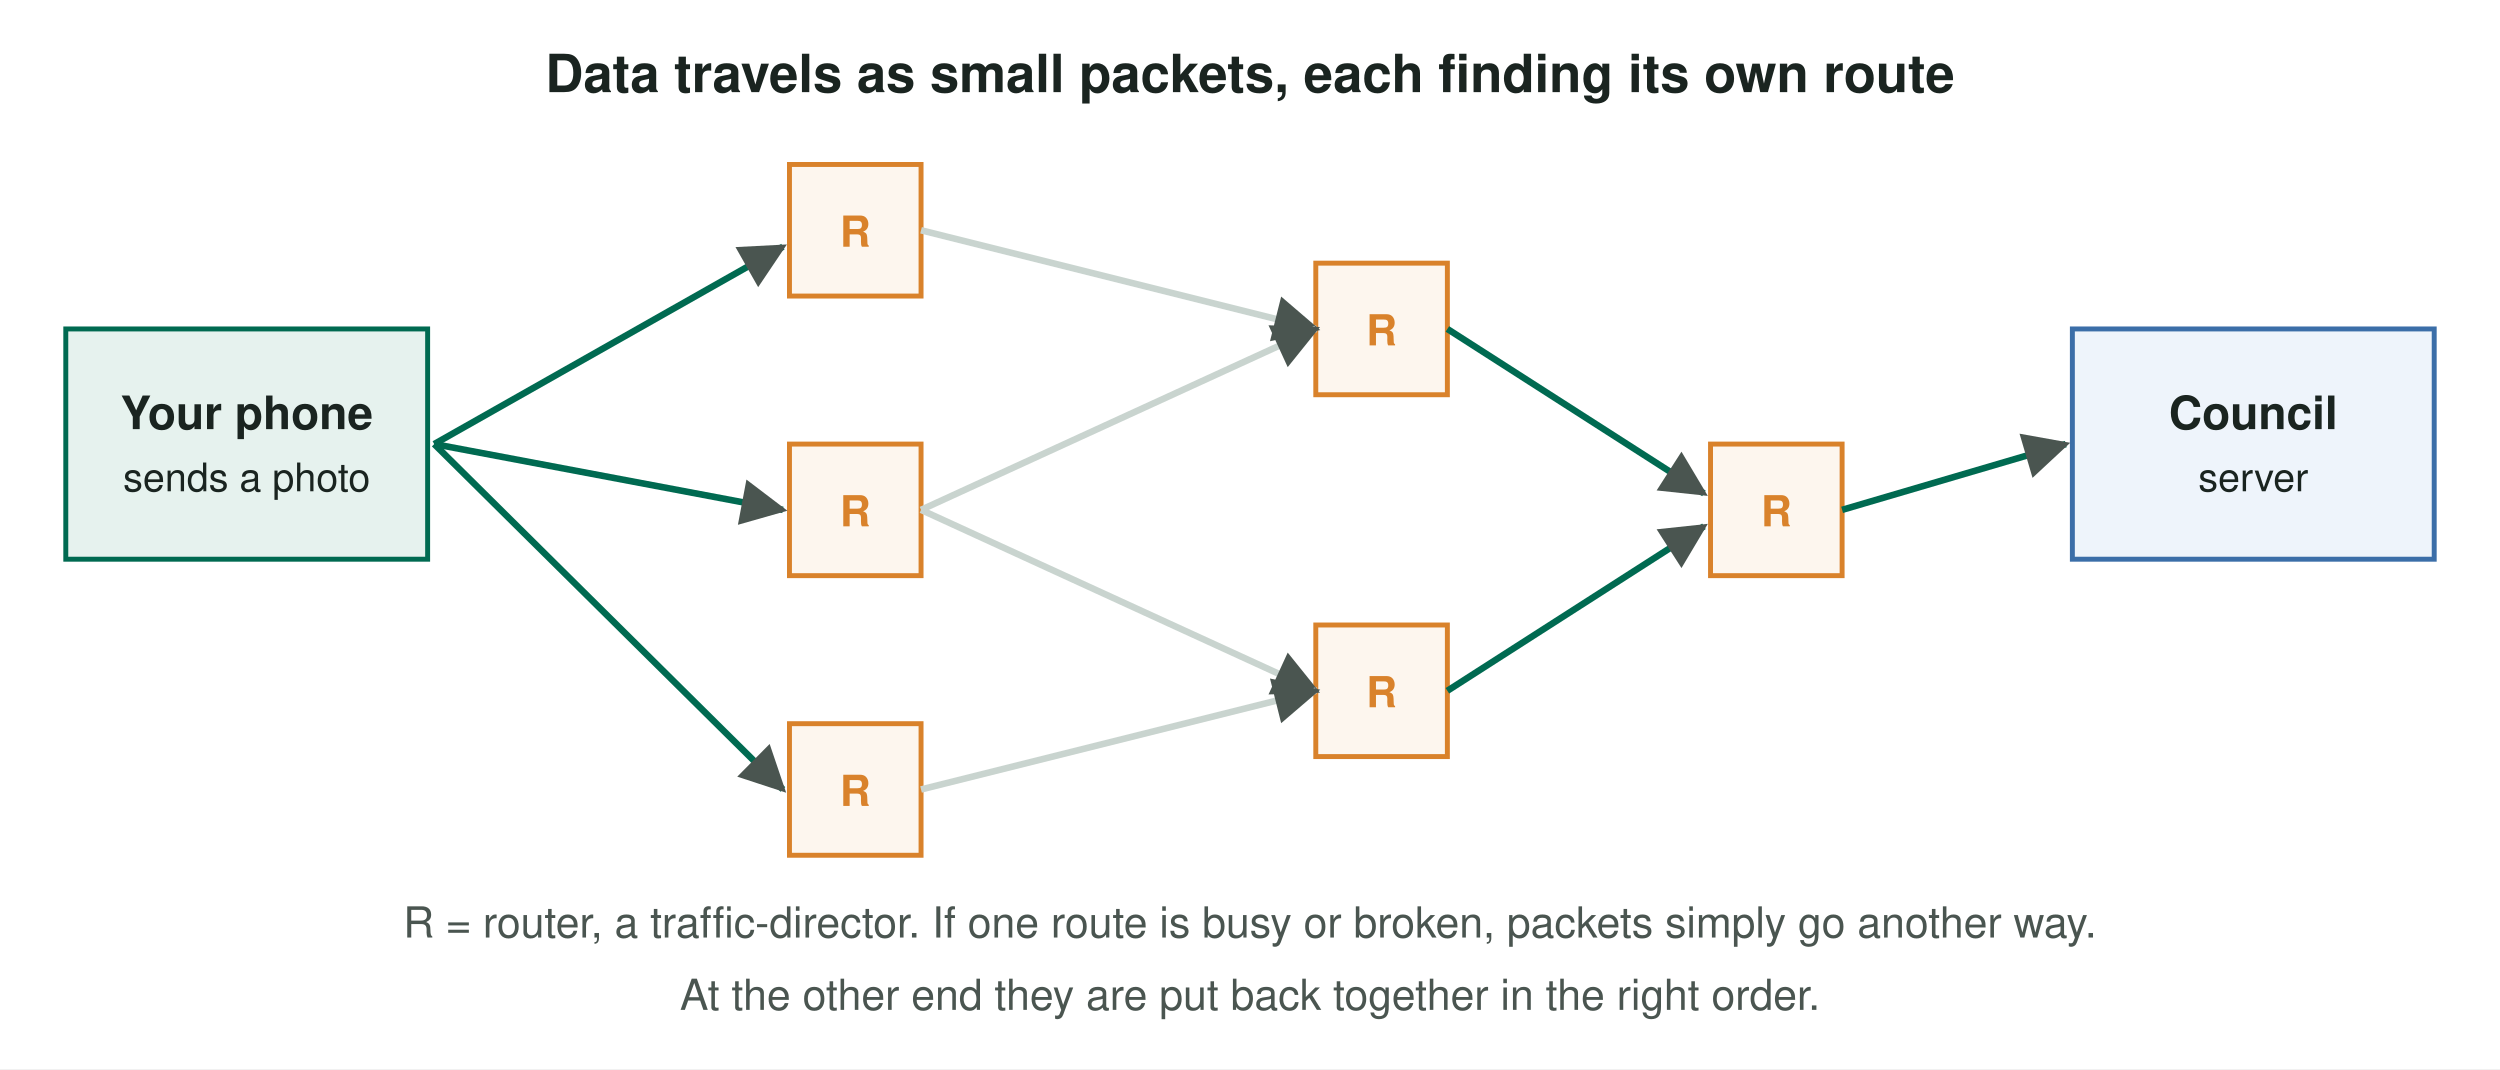
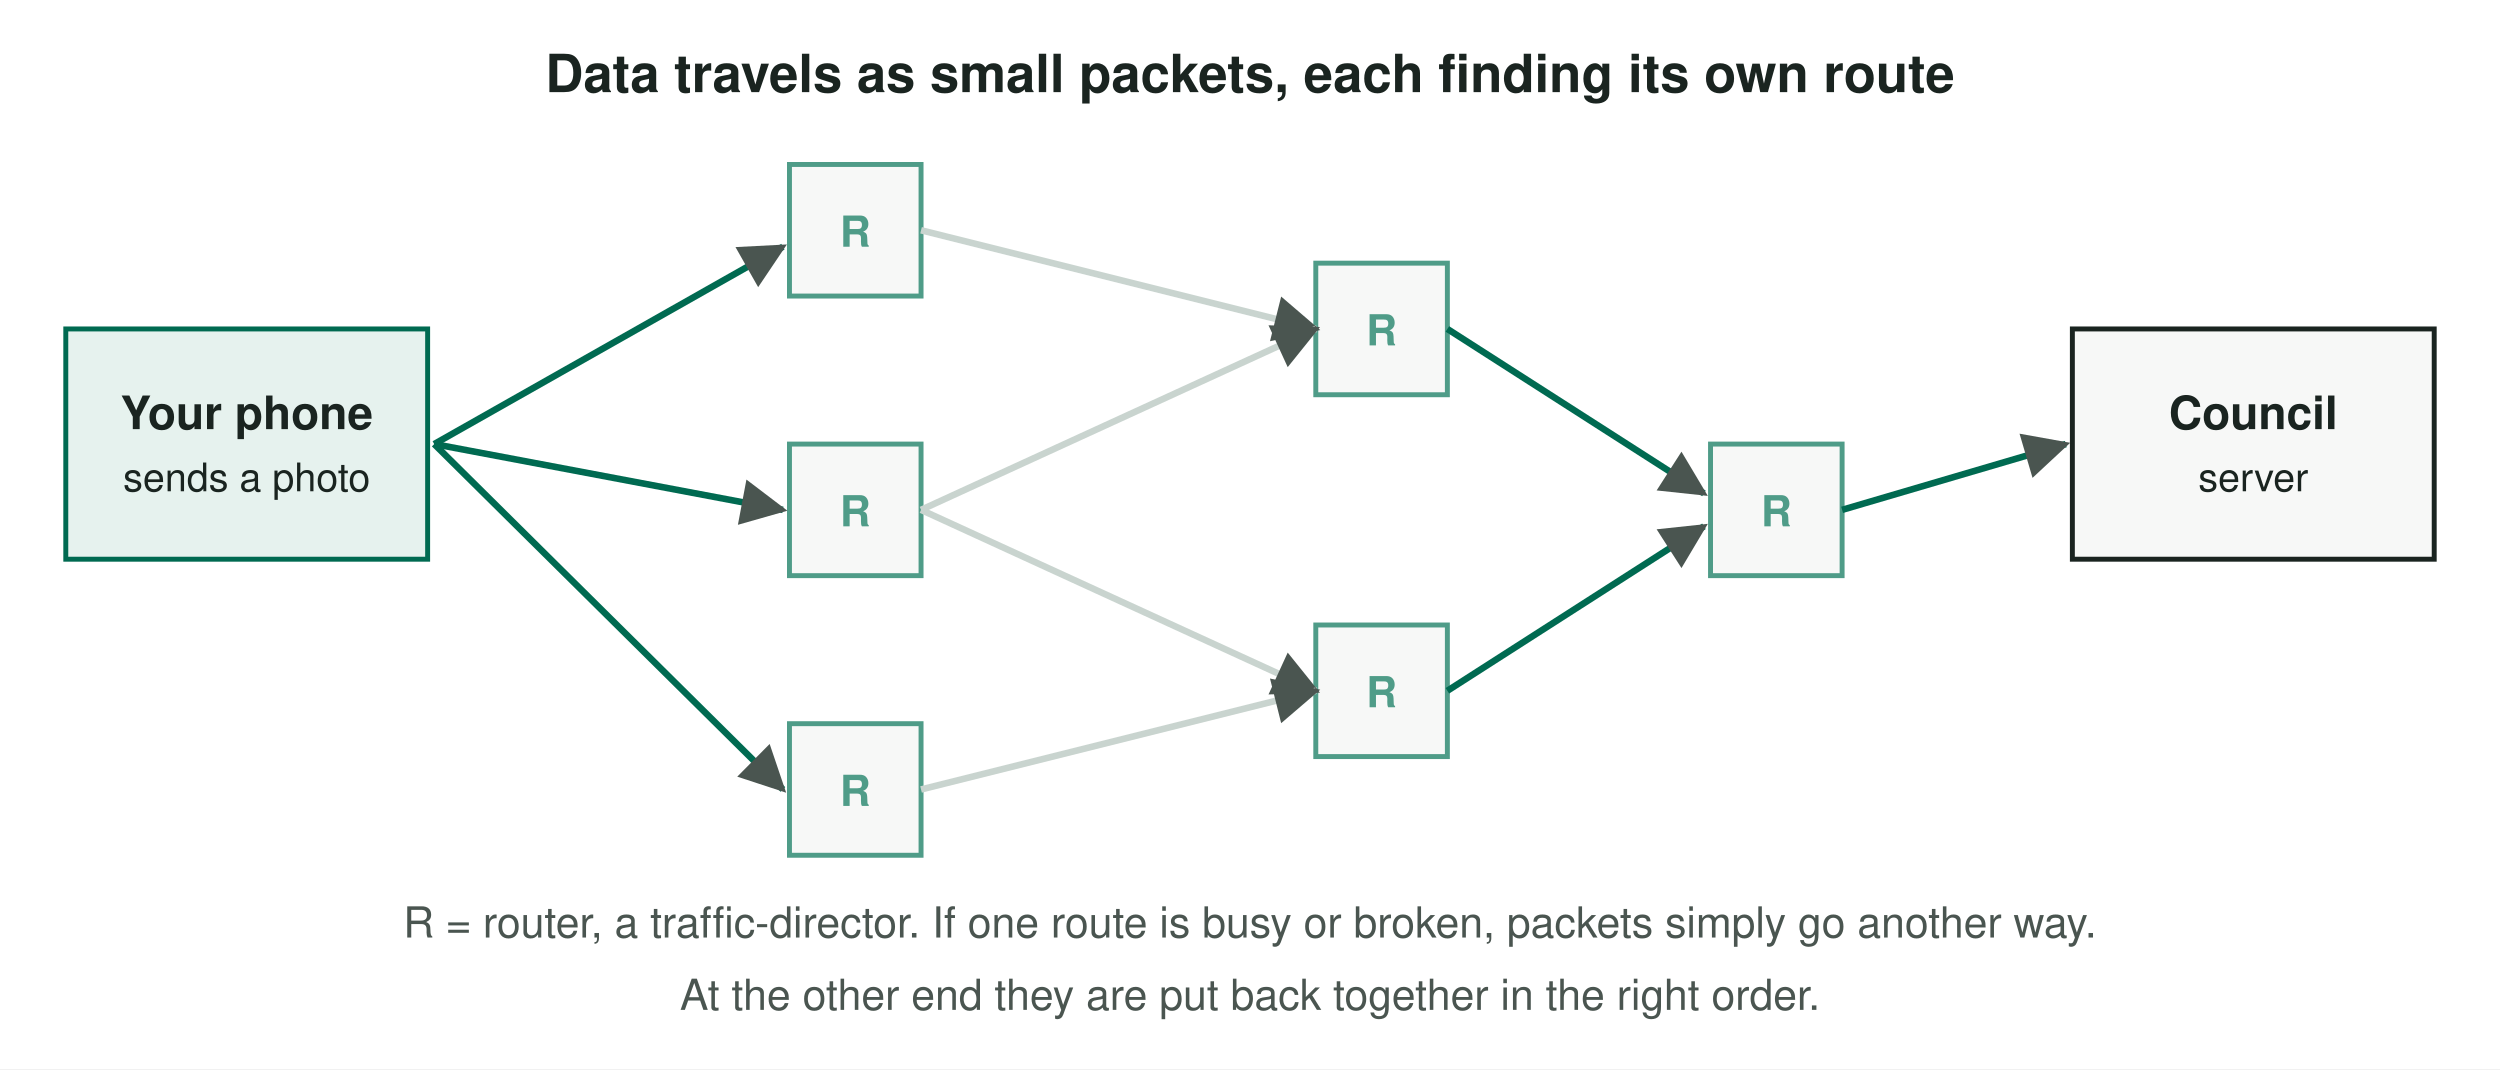
<svg xmlns="http://www.w3.org/2000/svg" viewBox="0 0 760 325" role="img" aria-label="A message split into packets travelling via routers" font-family="-apple-system,BlinkMacSystemFont,Segoe UI,Helvetica,Arial,sans-serif">
  <defs>
    <marker id="a" viewBox="0 0 10 10" refX="9" refY="5" markerWidth="7" markerHeight="7" orient="auto-start-reverse">
      <path d="M0 0L10 5L0 10z" fill="#4a5550" />
    </marker>
  </defs>
  <rect width="760" height="325" fill="#fff" />
  <text x="380" y="28" text-anchor="middle" font-size="16" font-weight="700" fill="#1a2420">Data travels as small packets, each finding its own route</text>
  <rect x="20" y="100" width="110" height="70" rx="0" fill="#e6f2ee" stroke="#006A51" stroke-width="1.5" />
  <text x="75.0" y="130.45" text-anchor="middle" font-size="14" font-weight="700" fill="#1a2420">Your phone</text>
  <text x="75.0" y="149.35" text-anchor="middle" font-size="12" font-weight="400" fill="#1a2420">sends a photo</text>
-   <rect x="630" y="100" width="110" height="70" rx="0" fill="#eef4fb" stroke="#3b6ea8" stroke-width="1.5" />
+   <rect x="630" y="100" width="110" height="70" rx="0" fill="#f7f8f7" stroke="#1a2420" stroke-width="1.5" />
  <text x="685.0" y="130.45" text-anchor="middle" font-size="14" font-weight="700" fill="#1a2420">Council</text>
  <text x="685.0" y="149.35" text-anchor="middle" font-size="12" font-weight="400" fill="#1a2420">server</text>
-   <rect x="240" y="50" width="40" height="40" fill="#fdf6ee" stroke="#d9822b" stroke-width="1.5" />
-   <text x="260" y="75" text-anchor="middle" font-size="13" font-weight="700" fill="#d9822b">R</text>
-   <rect x="240" y="135" width="40" height="40" fill="#fdf6ee" stroke="#d9822b" stroke-width="1.5" />
-   <text x="260" y="160" text-anchor="middle" font-size="13" font-weight="700" fill="#d9822b">R</text>
-   <rect x="240" y="220" width="40" height="40" fill="#fdf6ee" stroke="#d9822b" stroke-width="1.5" />
-   <text x="260" y="245" text-anchor="middle" font-size="13" font-weight="700" fill="#d9822b">R</text>
-   <rect x="400" y="80" width="40" height="40" fill="#fdf6ee" stroke="#d9822b" stroke-width="1.5" />
-   <text x="420" y="105" text-anchor="middle" font-size="13" font-weight="700" fill="#d9822b">R</text>
-   <rect x="400" y="190" width="40" height="40" fill="#fdf6ee" stroke="#d9822b" stroke-width="1.5" />
-   <text x="420" y="215" text-anchor="middle" font-size="13" font-weight="700" fill="#d9822b">R</text>
-   <rect x="520" y="135" width="40" height="40" fill="#fdf6ee" stroke="#d9822b" stroke-width="1.5" />
-   <text x="540" y="160" text-anchor="middle" font-size="13" font-weight="700" fill="#d9822b">R</text>
+   <rect x="240" y="50" width="40" height="40" fill="#f7f8f7" stroke="#4f9c88" stroke-width="1.5" />
+   <text x="260" y="75" text-anchor="middle" font-size="13" font-weight="700" fill="#4f9c88">R</text>
+   <rect x="240" y="135" width="40" height="40" fill="#f7f8f7" stroke="#4f9c88" stroke-width="1.5" />
+   <text x="260" y="160" text-anchor="middle" font-size="13" font-weight="700" fill="#4f9c88">R</text>
+   <rect x="240" y="220" width="40" height="40" fill="#f7f8f7" stroke="#4f9c88" stroke-width="1.5" />
+   <text x="260" y="245" text-anchor="middle" font-size="13" font-weight="700" fill="#4f9c88">R</text>
+   <rect x="400" y="80" width="40" height="40" fill="#f7f8f7" stroke="#4f9c88" stroke-width="1.5" />
+   <text x="420" y="105" text-anchor="middle" font-size="13" font-weight="700" fill="#4f9c88">R</text>
+   <rect x="400" y="190" width="40" height="40" fill="#f7f8f7" stroke="#4f9c88" stroke-width="1.5" />
+   <text x="420" y="215" text-anchor="middle" font-size="13" font-weight="700" fill="#4f9c88">R</text>
+   <rect x="520" y="135" width="40" height="40" fill="#f7f8f7" stroke="#4f9c88" stroke-width="1.5" />
+   <text x="540" y="160" text-anchor="middle" font-size="13" font-weight="700" fill="#4f9c88">R</text>
  <line x1="132" y1="135" x2="238" y2="75" stroke="#006A51" stroke-width="2" marker-end="url(#a)" />
  <line x1="132" y1="135" x2="238" y2="155" stroke="#006A51" stroke-width="2" marker-end="url(#a)" />
  <line x1="132" y1="135" x2="238" y2="240" stroke="#006A51" stroke-width="2" marker-end="url(#a)" />
  <line x1="280" y1="70" x2="400" y2="100" stroke="#c9d4cf" stroke-width="2" marker-end="url(#a)" />
  <line x1="280" y1="155" x2="400" y2="100" stroke="#c9d4cf" stroke-width="2" marker-end="url(#a)" />
  <line x1="280" y1="155" x2="400" y2="210" stroke="#c9d4cf" stroke-width="2" marker-end="url(#a)" />
  <line x1="280" y1="240" x2="400" y2="210" stroke="#c9d4cf" stroke-width="2" marker-end="url(#a)" />
  <line x1="440" y1="100" x2="518" y2="150" stroke="#006A51" stroke-width="2" marker-end="url(#a)" />
  <line x1="440" y1="210" x2="518" y2="160" stroke="#006A51" stroke-width="2" marker-end="url(#a)" />
  <line x1="560" y1="155" x2="628" y2="135" stroke="#006A51" stroke-width="2" marker-end="url(#a)" />
  <text x="380" y="285" text-anchor="middle" font-size="13" font-weight="400" fill="#4a5550">R = router, a traffic-director. If one route is busy or broken, packets simply go another way.</text>
  <text x="380" y="307" text-anchor="middle" font-size="13" font-weight="400" fill="#4a5550">At the other end they are put back together in the right order.</text>
</svg>
